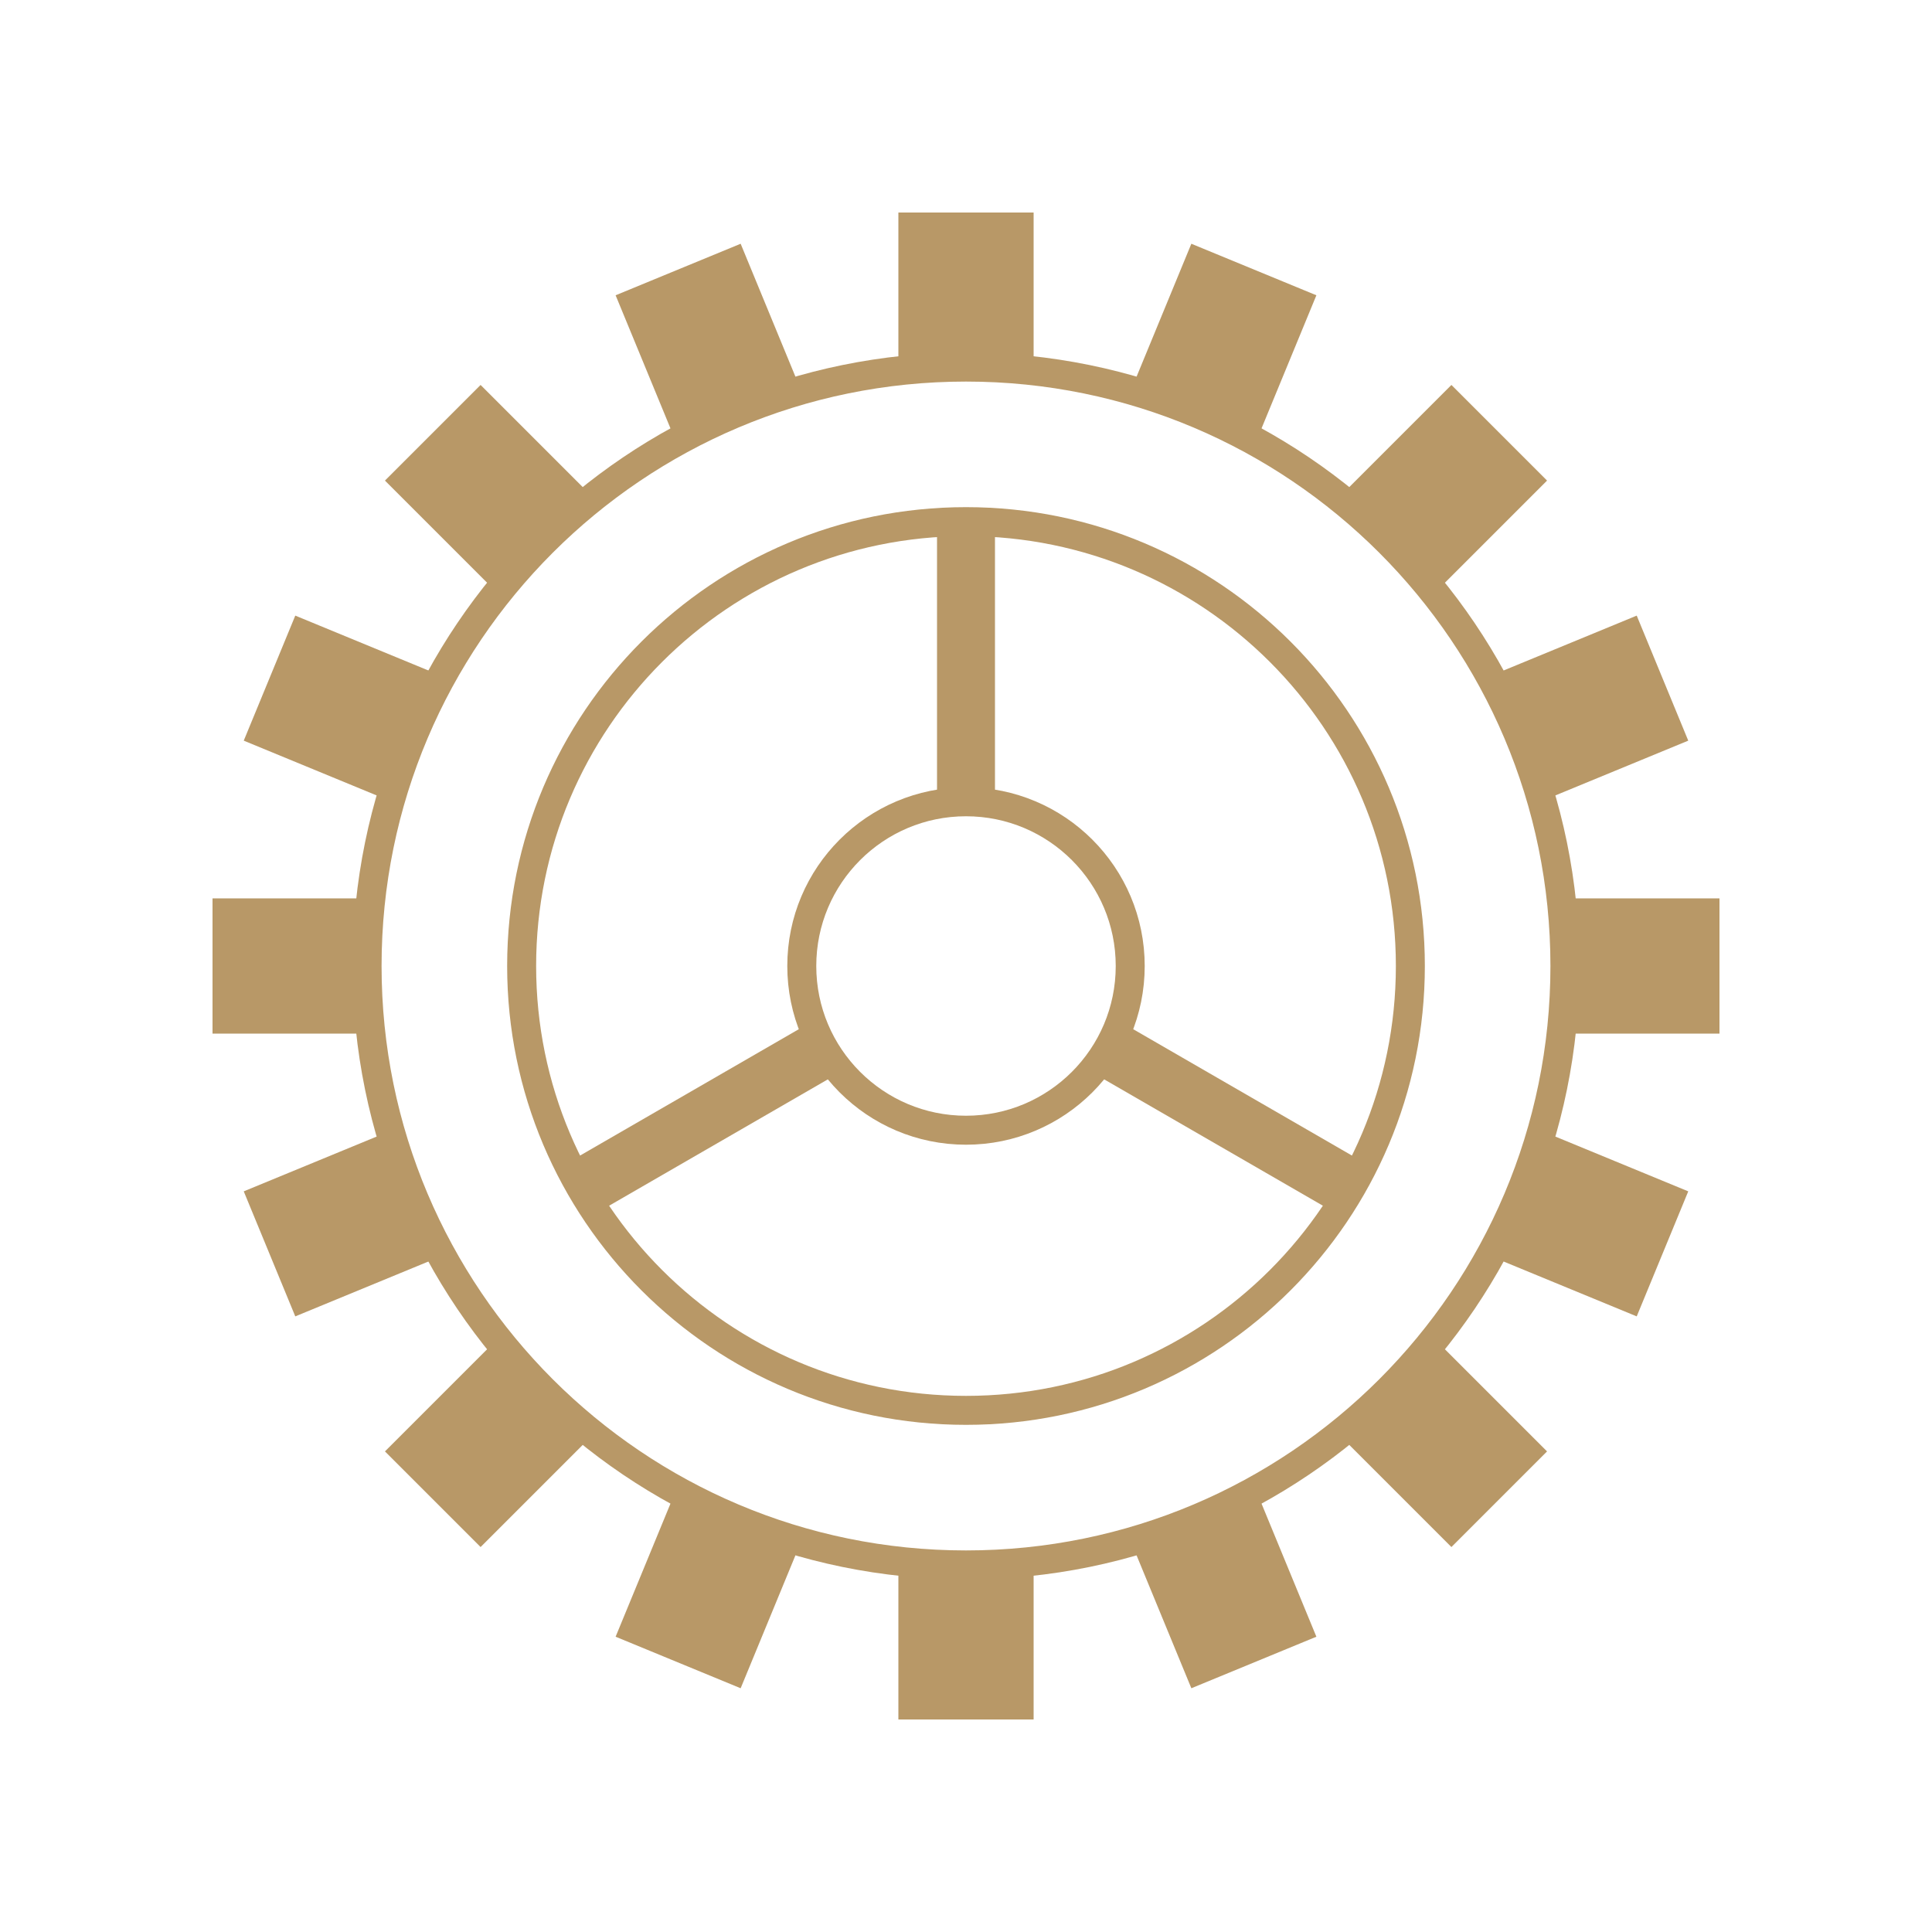
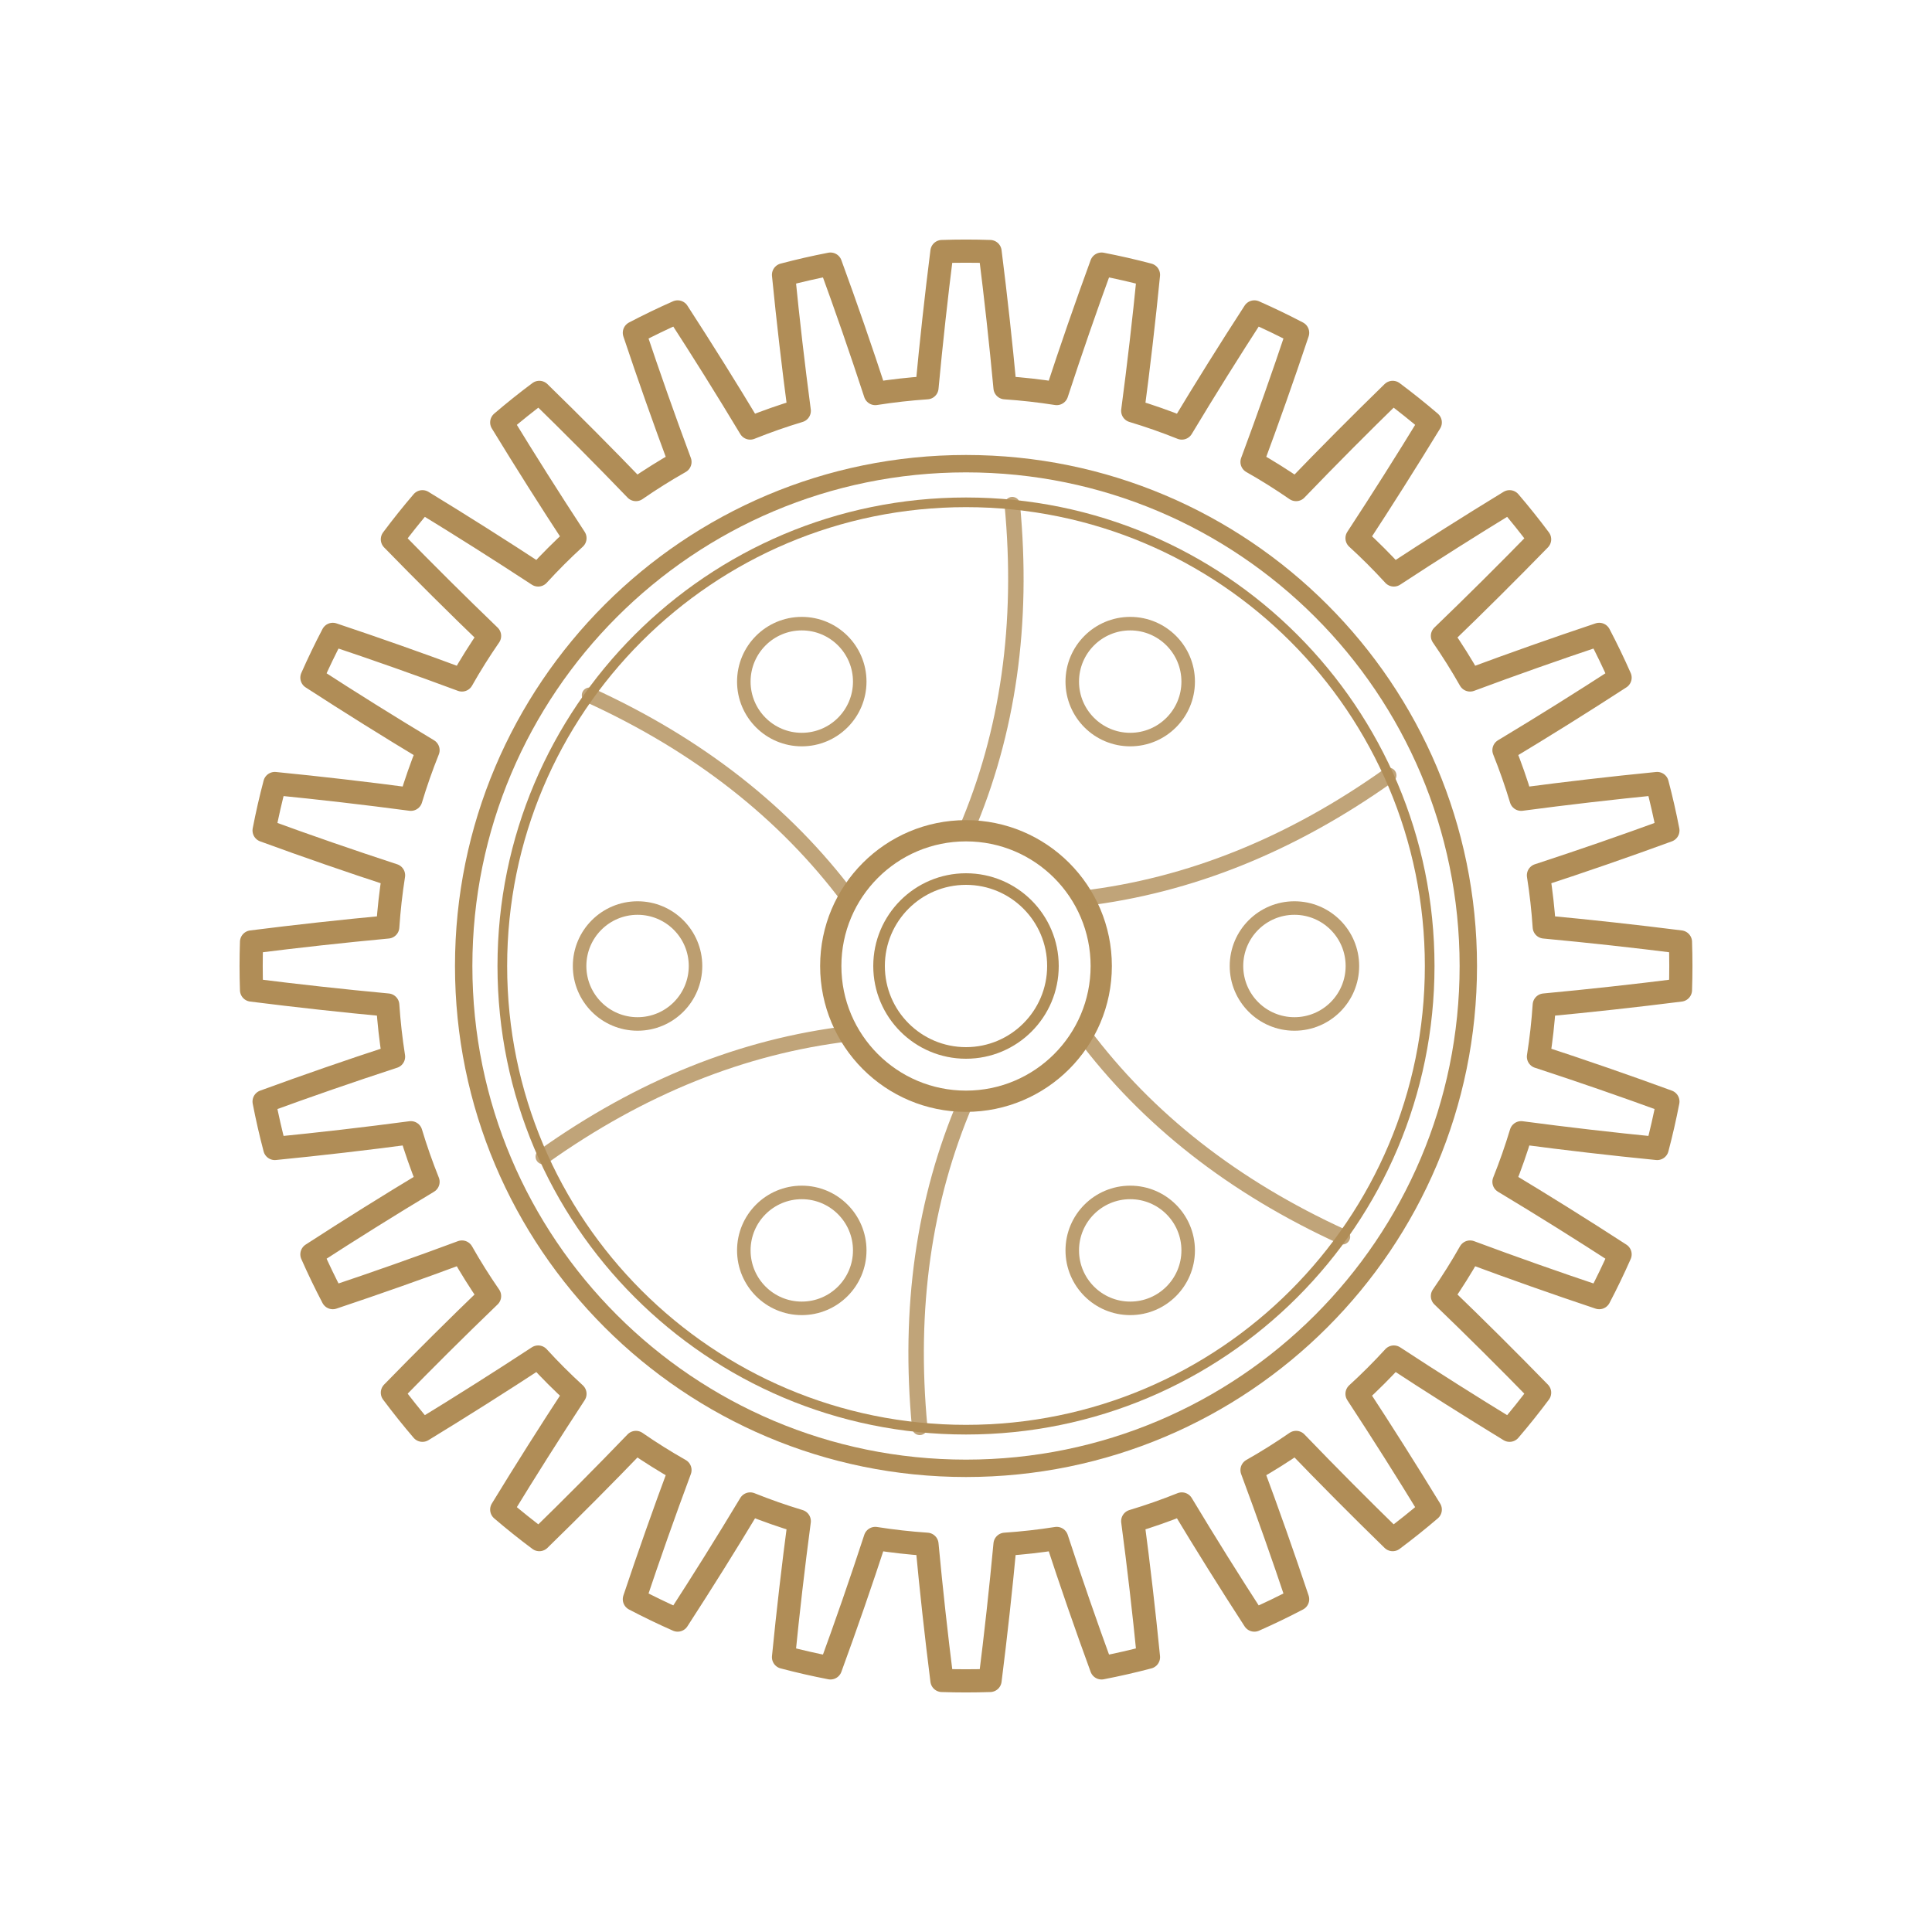
<svg xmlns="http://www.w3.org/2000/svg" width="200" height="200" viewBox="-100 -100 200 200">
-   <g fill="none" stroke="#b08d57" stroke-width="3" opacity=".9">
-     <circle r="62" />
-     <circle r="46" />
-     <circle r="17" />
-     <g stroke-width="14">
-       <path d="M0 -62 V-78" />
-       <path d="M23.7 -57.3 L29.8 -72.1" />
-       <path d="M43.8 -43.8 L55.2 -55.2" />
-       <path d="M57.3 -23.7 L72.1 -29.8" />
-       <path d="M62 0 H78" />
-       <path d="M57.3 23.7 L72.1 29.8" />
-       <path d="M43.8 43.8 L55.2 55.2" />
-       <path d="M23.7 57.3 L29.8 72.1" />
-       <path d="M0 62 V78" />
-       <path d="M-23.7 57.3 L-29.8 72.1" />
-       <path d="M-43.8 43.8 L-55.2 55.2" />
-       <path d="M-57.3 23.7 L-72.1 29.8" />
-       <path d="M-62 0 H-78" />
-       <path d="M-57.3 -23.7 L-72.1 -29.8" />
-       <path d="M-43.8 -43.8 L-55.2 -55.2" />
-       <path d="M-23.7 -57.3 L-29.8 -72.1" />
+   <g fill="none" stroke="#b08d57" stroke-linejoin="round" stroke-linecap="round">
+     <path d="M 59.86 -4.04 Q 66.91 -3.38 73.96 -2.49 A 74 74 0 0 1 73.96 2.49 Q 66.91 3.38 59.86 4.04 A 60 60 0 0 1 59.26 9.39 Q 65.99 11.59 72.66 14.03 A 74 74 0 0 1 71.55 18.89 Q 64.48 18.19 57.47 17.26 A 60 60 0 0 1 55.69 22.34 Q 61.76 25.99 67.71 29.85 A 74 74 0 0 1 65.55 34.33 Q 58.82 32.08 52.18 29.61 A 60 60 0 0 1 49.32 34.17 Q 54.42 39.08 59.38 44.17 A 74 74 0 0 1 56.27 48.06 Q 50.21 44.36 44.29 40.48 A 60 60 0 0 1 40.48 44.29 Q 44.36 50.21 48.06 56.27 A 74 74 0 0 1 44.17 59.38 Q 39.08 54.42 34.17 49.32 A 60 60 0 0 1 29.61 52.18 Q 32.08 58.82 34.33 65.55 A 74 74 0 0 1 29.85 67.71 Q 25.99 61.76 22.34 55.69 A 60 60 0 0 1 17.26 57.47 Q 18.19 64.48 18.89 71.55 A 74 74 0 0 1 14.03 72.66 Q 11.59 65.99 9.39 59.26 A 60 60 0 0 1 4.04 59.86 Q 3.38 66.91 2.49 73.96 A 74 74 0 0 1 -2.49 73.96 Q -3.38 66.91 -4.04 59.86 A 60 60 0 0 1 -9.39 59.26 Q -11.59 65.99 -14.03 72.66 A 74 74 0 0 1 -18.89 71.55 Q -18.19 64.48 -17.26 57.47 A 60 60 0 0 1 -22.34 55.69 Q -25.99 61.76 -29.85 67.71 A 74 74 0 0 1 -34.33 65.55 Q -32.08 58.82 -29.61 52.18 A 60 60 0 0 1 -34.17 49.32 Q -39.08 54.42 -44.17 59.38 A 74 74 0 0 1 -48.06 56.27 Q -44.36 50.21 -40.48 44.29 A 60 60 0 0 1 -44.29 40.48 Q -50.21 44.36 -56.27 48.06 A 74 74 0 0 1 -59.38 44.17 Q -54.42 39.08 -49.32 34.17 A 60 60 0 0 1 -52.18 29.61 Q -58.82 32.08 -65.55 34.33 A 74 74 0 0 1 -67.71 29.85 Q -61.76 25.99 -55.69 22.34 A 60 60 0 0 1 -57.47 17.26 Q -64.48 18.19 -71.55 18.89 A 74 74 0 0 1 -72.66 14.03 Q -65.99 11.59 -59.26 9.39 A 60 60 0 0 1 -59.86 4.04 Q -66.91 3.38 -73.96 2.49 A 74 74 0 0 1 -73.96 -2.49 Q -66.91 -3.38 -59.86 -4.04 A 60 60 0 0 1 -59.26 -9.39 Q -65.99 -11.59 -72.66 -14.03 A 74 74 0 0 1 -71.55 -18.89 Q -64.48 -18.19 -57.47 -17.26 A 60 60 0 0 1 -55.69 -22.34 Q -61.76 -25.99 -67.71 -29.85 A 74 74 0 0 1 -65.55 -34.33 Q -58.82 -32.08 -52.18 -29.61 A 60 60 0 0 1 -49.32 -34.17 Q -54.42 -39.08 -59.38 -44.17 A 74 74 0 0 1 -56.27 -48.06 Q -50.21 -44.36 -44.29 -40.48 A 60 60 0 0 1 -40.48 -44.29 Q -44.36 -50.21 -48.06 -56.27 A 74 74 0 0 1 -44.17 -59.38 Q -39.08 -54.42 -34.17 -49.32 A 60 60 0 0 1 -29.61 -52.18 Q -32.08 -58.82 -34.33 -65.55 A 74 74 0 0 1 -29.85 -67.71 Q -25.99 -61.76 -22.34 -55.69 A 60 60 0 0 1 -17.26 -57.47 Q -18.19 -64.48 -18.89 -71.55 A 74 74 0 0 1 -14.03 -72.66 Q -11.59 -65.99 -9.39 -59.26 A 60 60 0 0 1 -4.04 -59.86 Q -3.38 -66.91 -2.49 -73.96 A 74 74 0 0 1 2.49 -73.96 Q 3.38 -66.91 4.04 -59.86 A 60 60 0 0 1 9.39 -59.26 Q 11.59 -65.99 14.03 -72.66 A 74 74 0 0 1 18.89 -71.55 Q 18.19 -64.48 17.26 -57.47 A 60 60 0 0 1 22.34 -55.69 Q 25.99 -61.76 29.85 -67.71 A 74 74 0 0 1 34.33 -65.55 Q 32.08 -58.82 29.61 -52.18 A 60 60 0 0 1 34.17 -49.32 Q 39.08 -54.42 44.17 -59.38 A 74 74 0 0 1 48.06 -56.27 Q 44.36 -50.21 40.48 -44.29 A 60 60 0 0 1 44.29 -40.48 Q 50.21 -44.36 56.27 -48.06 A 74 74 0 0 1 59.38 -44.17 Q 54.42 -39.08 49.32 -34.17 A 60 60 0 0 1 52.18 -29.61 Q 58.82 -32.08 65.55 -34.33 A 74 74 0 0 1 67.71 -29.85 Q 61.76 -25.99 55.69 -22.34 A 60 60 0 0 1 57.47 -17.26 Q 64.48 -18.19 71.55 -18.89 A 74 74 0 0 1 72.66 -14.03 Q 65.99 -11.59 59.26 -9.39 A 60 60 0 0 1 59.86 -4.04 Z" stroke-width="2.4" />
+     <circle r="52" stroke-width="1.8" />
+     <circle r="48" stroke-width="1" />
+     <circle r="14" stroke-width="2.2" />
+     <circle r="9" stroke-width="1.2" />
+     <g stroke-width="1.4" opacity=".85">
+       <circle cx="34.00" cy="0.00" r="6" />
+       <circle cx="17.00" cy="29.44" r="6" />
+       <circle cx="-17.00" cy="29.44" r="6" />
+       <circle cx="-34.00" cy="0.00" r="6" />
+       <circle cx="-17.00" cy="-29.44" r="6" />
+       <circle cx="17.00" cy="-29.44" r="6" />
    </g>
-     <g stroke-width="6">
-       <path d="M0 -46 V-17" />
-       <path d="M39.8 23 L14.7 8.5" />
-       <path d="M-39.8 23 L-14.7 8.5" />
+     <g stroke-width="1.6" opacity=".8">
+       <path d="M 12.12 7.00 Q 22.08 20.31 38.97 28.03" />
+       <path d="M 0.00 14.00 Q -6.55 29.28 -4.79 47.76" />
+       <path d="M -12.12 7.00 Q -28.63 8.97 -43.76 19.73" />
+       <path d="M -12.12 -7.00 Q -22.08 -20.31 -38.97 -28.03" />
+       <path d="M -0.00 -14.00 Q 6.55 -29.28 4.79 -47.76" />
+       <path d="M 12.12 -7.00 Q 28.63 -8.97 43.76 -19.73" />
    </g>
  </g>
</svg>
